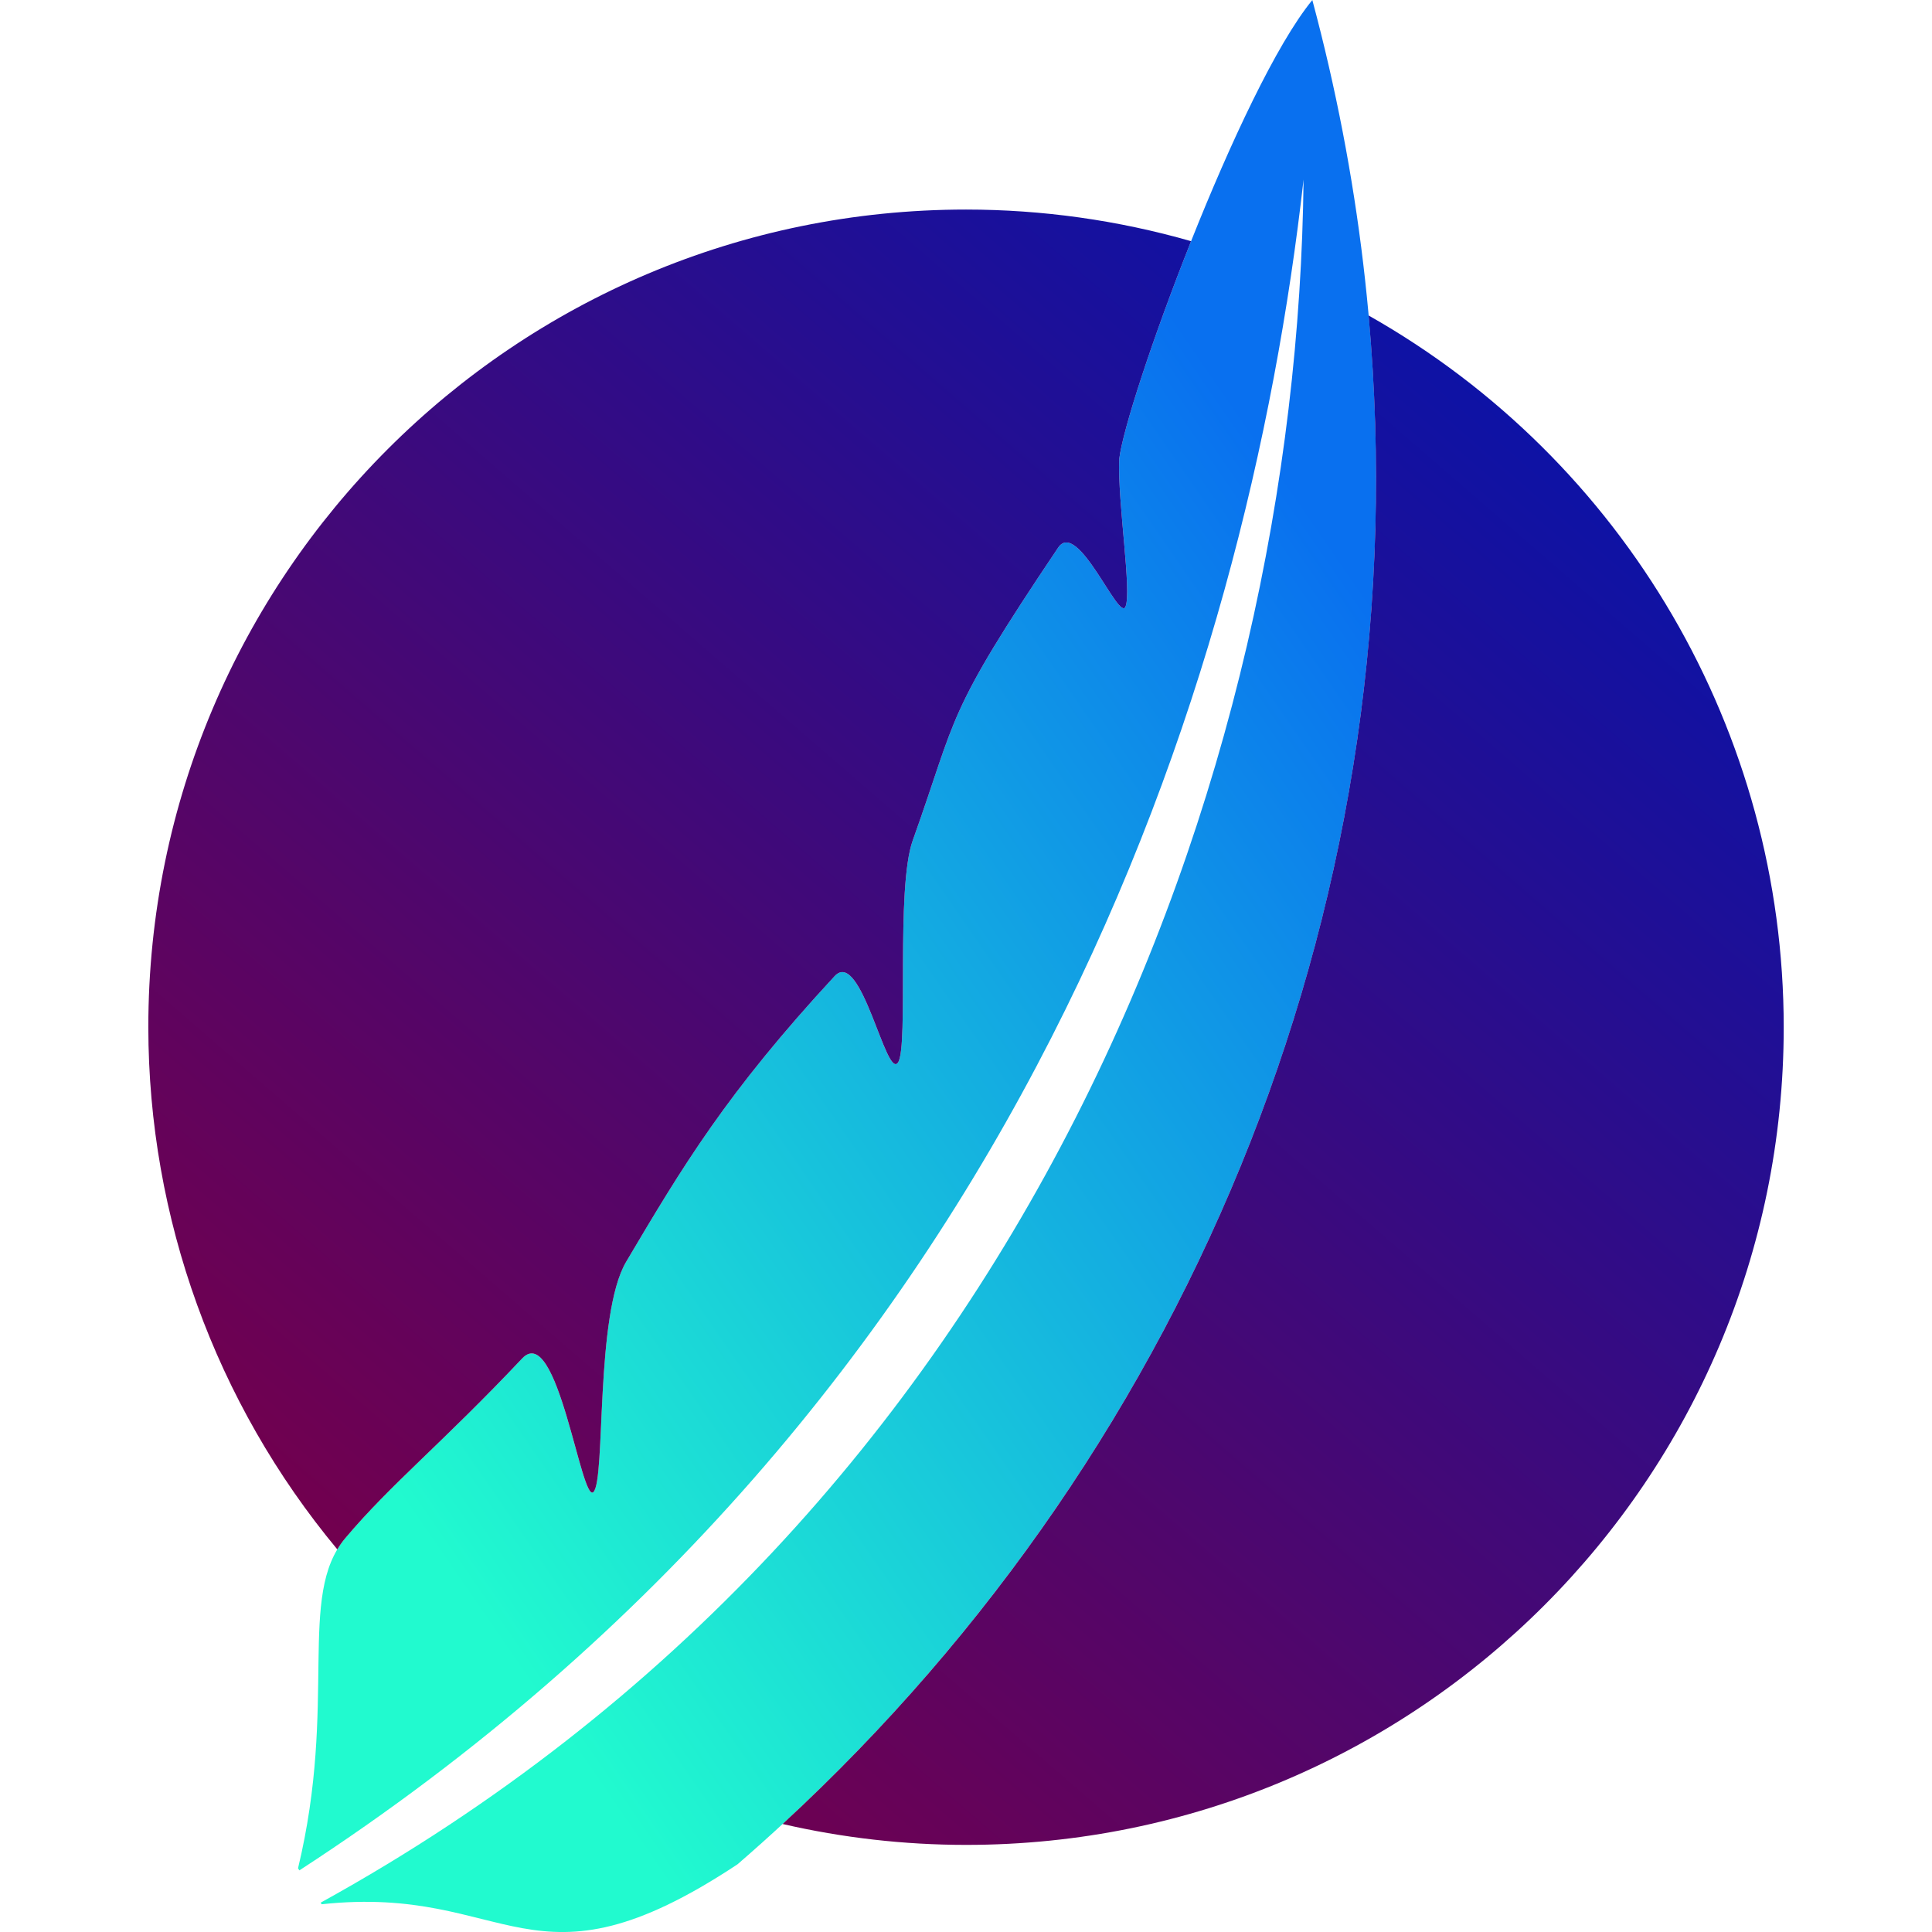
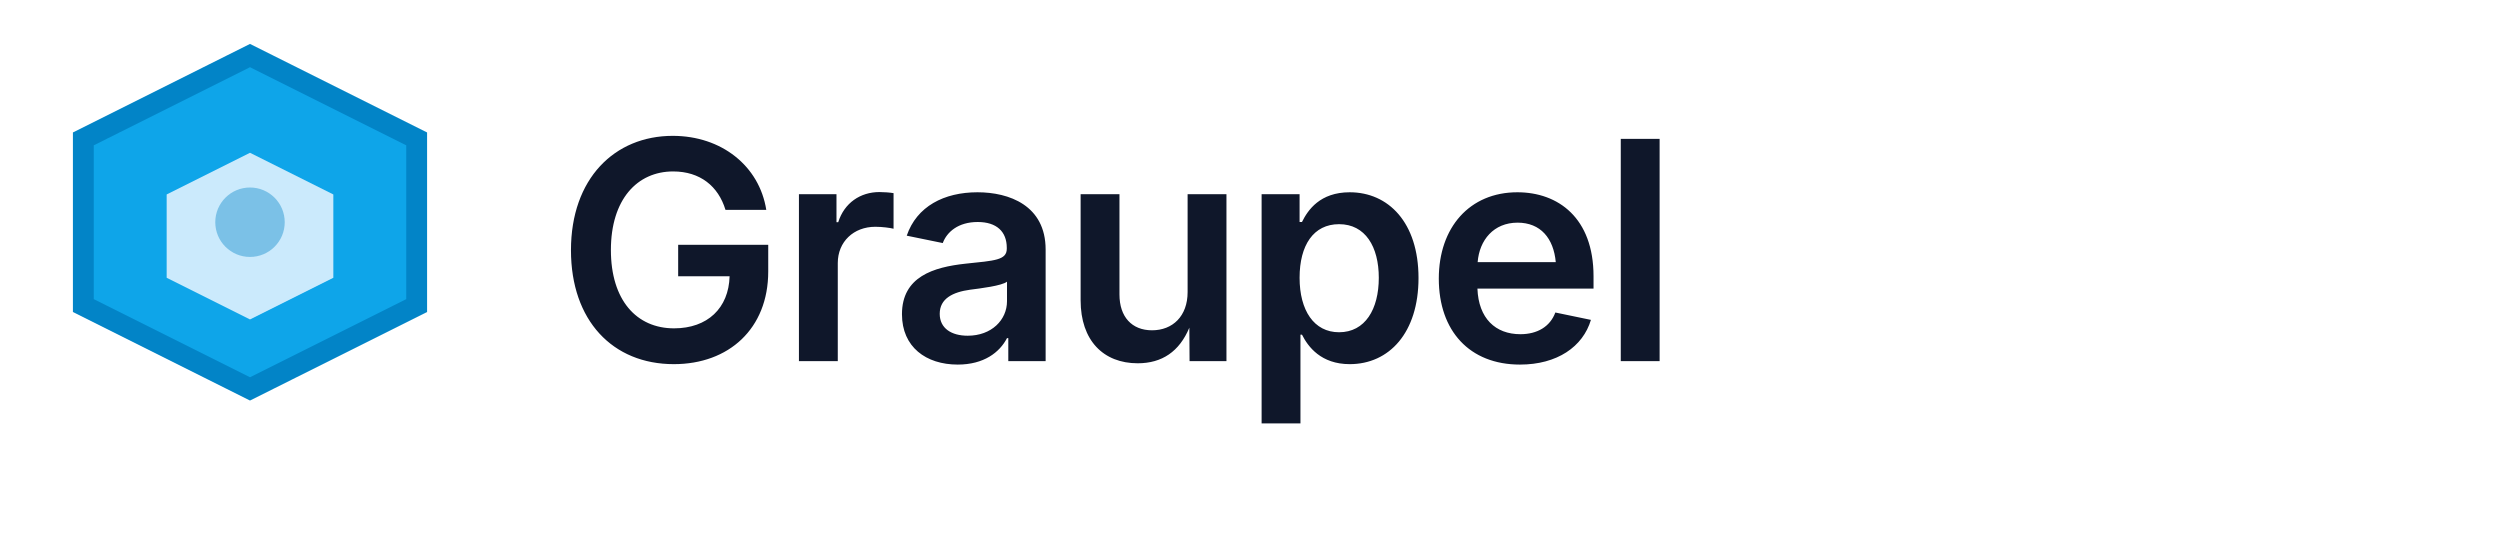
- <svg xmlns="http://www.w3.org/2000/svg" xmlns:xlink="http://www.w3.org/1999/xlink" width="512" height="512" version="1.1" viewBox="0 0 512 512">
-   <defs>
-     <linearGradient id="linearGradient22708">
-       <stop stop-color="#21facf" offset="0" />
-       <stop stop-color="#0970ef" offset="1" />
-     </linearGradient>
-     <linearGradient id="linearGradient6949" x1="68.454" x2="198.59" y1="246.73" y2="96.35" gradientTransform="translate(-5.754,-56.594)" gradientUnits="userSpaceOnUse">
-       <stop stop-color="#72004e" offset="0" />
-       <stop stop-color="#0015b1" offset="1" />
-     </linearGradient>
-     <linearGradient id="linearGradient22718" x1="56.735" x2="155.2" y1="246.96" y2="58.575" gradientUnits="userSpaceOnUse">
-       <stop stop-color="#4f00da" offset="0" />
-       <stop stop-color="#e5311b" offset="1" />
-     </linearGradient>
-     <linearGradient id="linearGradient23463" x1="68.454" x2="198.59" y1="246.73" y2="96.35" gradientUnits="userSpaceOnUse" xlink:href="#linearGradient22708" />
-     <linearGradient id="linearGradient903" x1="54.478" x2="192.1" y1="247.56" y2="9.809" gradientTransform="matrix(.87923 0 0 .87923 -9.551 48.787)" gradientUnits="userSpaceOnUse">
-       <stop stop-color="#dc180d" offset="0" />
-       <stop stop-color="#f96e20" offset=".5" />
-       <stop stop-color="#f4ce41" offset="1" />
-     </linearGradient>
-     <linearGradient id="linearGradient918" x1="39.468" x2="154.99" y1="204.22" y2="124.47" gradientUnits="userSpaceOnUse" xlink:href="#linearGradient22708" />
-   </defs>
-   <g transform="matrix(2.473 0 0 2.473 -4.8978 -4.8812)">
-     <path transform="translate(-5.5496,-57.412)" d="m148.16 59.393c-7.71 9.399-19.951 42.888-20.696 49.204-0.17 4.674 1.373 14.231 0.672 15.805-0.719 1.613-5.117-9.446-7.215-6.327-12.219 18.168-10.7 17.731-15.582 31.378-1.836 5.131-0.424 21.99-1.567 23.773-1.273 1.987-3.962-12.31-6.806-9.236-11.603 12.54-16.279 20.379-22.336 30.607-3.359 5.673-2.182 23.33-3.506 24.674-1.302 1.321-3.857-18.326-7.644-14.309-8.519 9.038-14.054 13.441-18.946 19.252-5.198 6.174-0.783 17.584-5.067 35.383l0.145 0.221c77.447-50.308 101.52-127.16 107.61-181.19-0.681 63.93-29.41 142.78-105.33 184.65l0.113 0.171c20.241-2.181 22.307 10.458 44.562-4.284 55.792-48.277 81.856-124.29 61.593-199.78z" display="none" fill="url(#linearGradient903)" />
-     <path transform="translate(-5.5498,-57.412)" d="m148.16 59.393c-7.71 9.399-19.951 42.888-20.696 49.204-0.17 4.674 1.373 14.231 0.672 15.805-0.719 1.613-5.117-9.446-7.215-6.327-12.219 18.168-10.7 17.731-15.582 31.378-1.836 5.131-0.424 21.99-1.567 23.773-1.273 1.987-3.962-12.31-6.806-9.236-11.603 12.54-16.279 20.379-22.336 30.607-3.359 5.673-2.182 23.33-3.506 24.674-1.302 1.321-3.857-18.326-7.644-14.309-8.519 9.038-14.054 13.441-18.946 19.252-5.198 6.174-0.783 17.584-5.067 35.383l0.145 0.221c77.447-50.308 101.52-127.16 107.61-181.19-0.681 63.93-29.41 142.78-105.33 184.65l0.113 0.171c20.241-2.181 22.307 10.458 44.562-4.284 55.792-48.277 81.856-124.29 61.593-199.78z" fill="url(#linearGradient918)" />
-     <g transform="translate(0 2.0218e-5)">
-       <path transform="translate(-5.7543,-56.594)" d="m111.25 81.024c-48.394-1.5e-5 -87.625 39.231-87.625 87.625 0.017 20.443 7.182 40.236 20.253 55.954 0.252-0.422 0.536-0.824 0.858-1.206 4.892-5.81 10.427-10.214 18.946-19.252 3.787-4.018 6.341 15.63 7.644 14.309 1.324-1.344 0.147-19.001 3.506-24.674 6.056-10.228 10.733-18.067 22.336-30.607 2.844-3.074 5.533 11.223 6.806 9.236 1.142-1.782-0.269-18.641 1.566-23.773 4.882-13.647 3.363-13.21 15.582-31.378 2.098-3.119 6.496 7.94 7.215 6.327 0.701-1.573-0.842-11.131-0.672-15.805 0.372-3.15 3.604-13.059 7.705-23.367-7.843-2.247-15.962-3.388-24.12-3.389zm43.142 11.356c5.566 61.595-18.426 120.7-62.796 161.65 6.446 1.486 13.04 2.237 19.655 2.239 48.394 1e-5 87.625-39.231 87.625-87.625-3.1e-4 -31.581-16.995-60.719-44.484-76.268z" display="none" fill="url(#linearGradient22718)" />
-       <path transform="translate(-5.754,-56.594)" d="m111.25 81.024c-48.394-1.5e-5 -87.625 39.231-87.625 87.625 0.017 20.443 7.182 40.236 20.253 55.954 0.252-0.422 0.536-0.824 0.858-1.206 4.892-5.81 10.427-10.214 18.946-19.252 3.787-4.018 6.341 15.63 7.644 14.309 1.324-1.344 0.147-19.001 3.506-24.674 6.056-10.228 10.733-18.067 22.336-30.607 2.844-3.074 5.533 11.223 6.806 9.236 1.142-1.782-0.269-18.641 1.566-23.773 4.882-13.647 3.363-13.21 15.582-31.378 2.098-3.119 6.496 7.94 7.215 6.327 0.701-1.573-0.842-11.131-0.672-15.805 0.372-3.15 3.604-13.059 7.705-23.367-7.843-2.247-15.962-3.388-24.12-3.389zm43.142 11.356c5.566 61.595-18.426 120.7-62.796 161.65 6.446 1.486 13.04 2.237 19.655 2.239 48.394 1e-5 87.625-39.231 87.625-87.625-3.1e-4 -31.581-16.995-60.719-44.484-76.268z" display="none" fill="url(#linearGradient23463)" />
-       <path d="m105.5 24.43c-48.394-1.5e-5 -87.625 39.231-87.625 87.625 0.017 20.443 7.182 40.236 20.253 55.954 0.252-0.422 0.536-0.824 0.858-1.206 4.892-5.81 10.427-10.214 18.946-19.252 3.787-4.018 6.341 15.63 7.644 14.309 1.324-1.344 0.147-19.001 3.506-24.674 6.056-10.228 10.733-18.067 22.336-30.607 2.844-3.074 5.533 11.223 6.806 9.236 1.142-1.782-0.269-18.641 1.566-23.773 4.882-13.647 3.363-13.21 15.582-31.378 2.098-3.119 6.496 7.94 7.215 6.327 0.701-1.573-0.842-11.131-0.672-15.805 0.372-3.15 3.604-13.059 7.705-23.367-7.843-2.247-15.962-3.388-24.12-3.389zm43.142 11.356c5.566 61.595-18.426 120.7-62.796 161.65 6.446 1.486 13.04 2.237 19.655 2.239 48.394 1e-5 87.625-39.231 87.625-87.625-3.1e-4 -31.581-16.995-60.719-44.484-76.268z" fill="url(#linearGradient6949)" />
-     </g>
-   </g>
+ <svg xmlns="http://www.w3.org/2000/svg" width="180" height="40" viewBox="0 0 180 40" fill="none">
+   <polygon points="18,4 30,10 30,22 18,28 6,22 6,10" fill="#0ea5e9" stroke="#0284c7" stroke-width="1.5" />
+   <polygon points="18,11 24,14 24,20 18,23 12,20 12,14" fill="#e0f2fe" opacity="0.9" />
+   <circle cx="18" cy="16" r="2.5" fill="#0284c7" opacity="0.4" />
+   <text x="40" y="26" font-family="Inter, -apple-system, BlinkMacSystemFont, sans-serif" font-size="22" font-weight="600" fill="#0f172a" letter-spacing="-0.02em">Graupel</text>
</svg>
